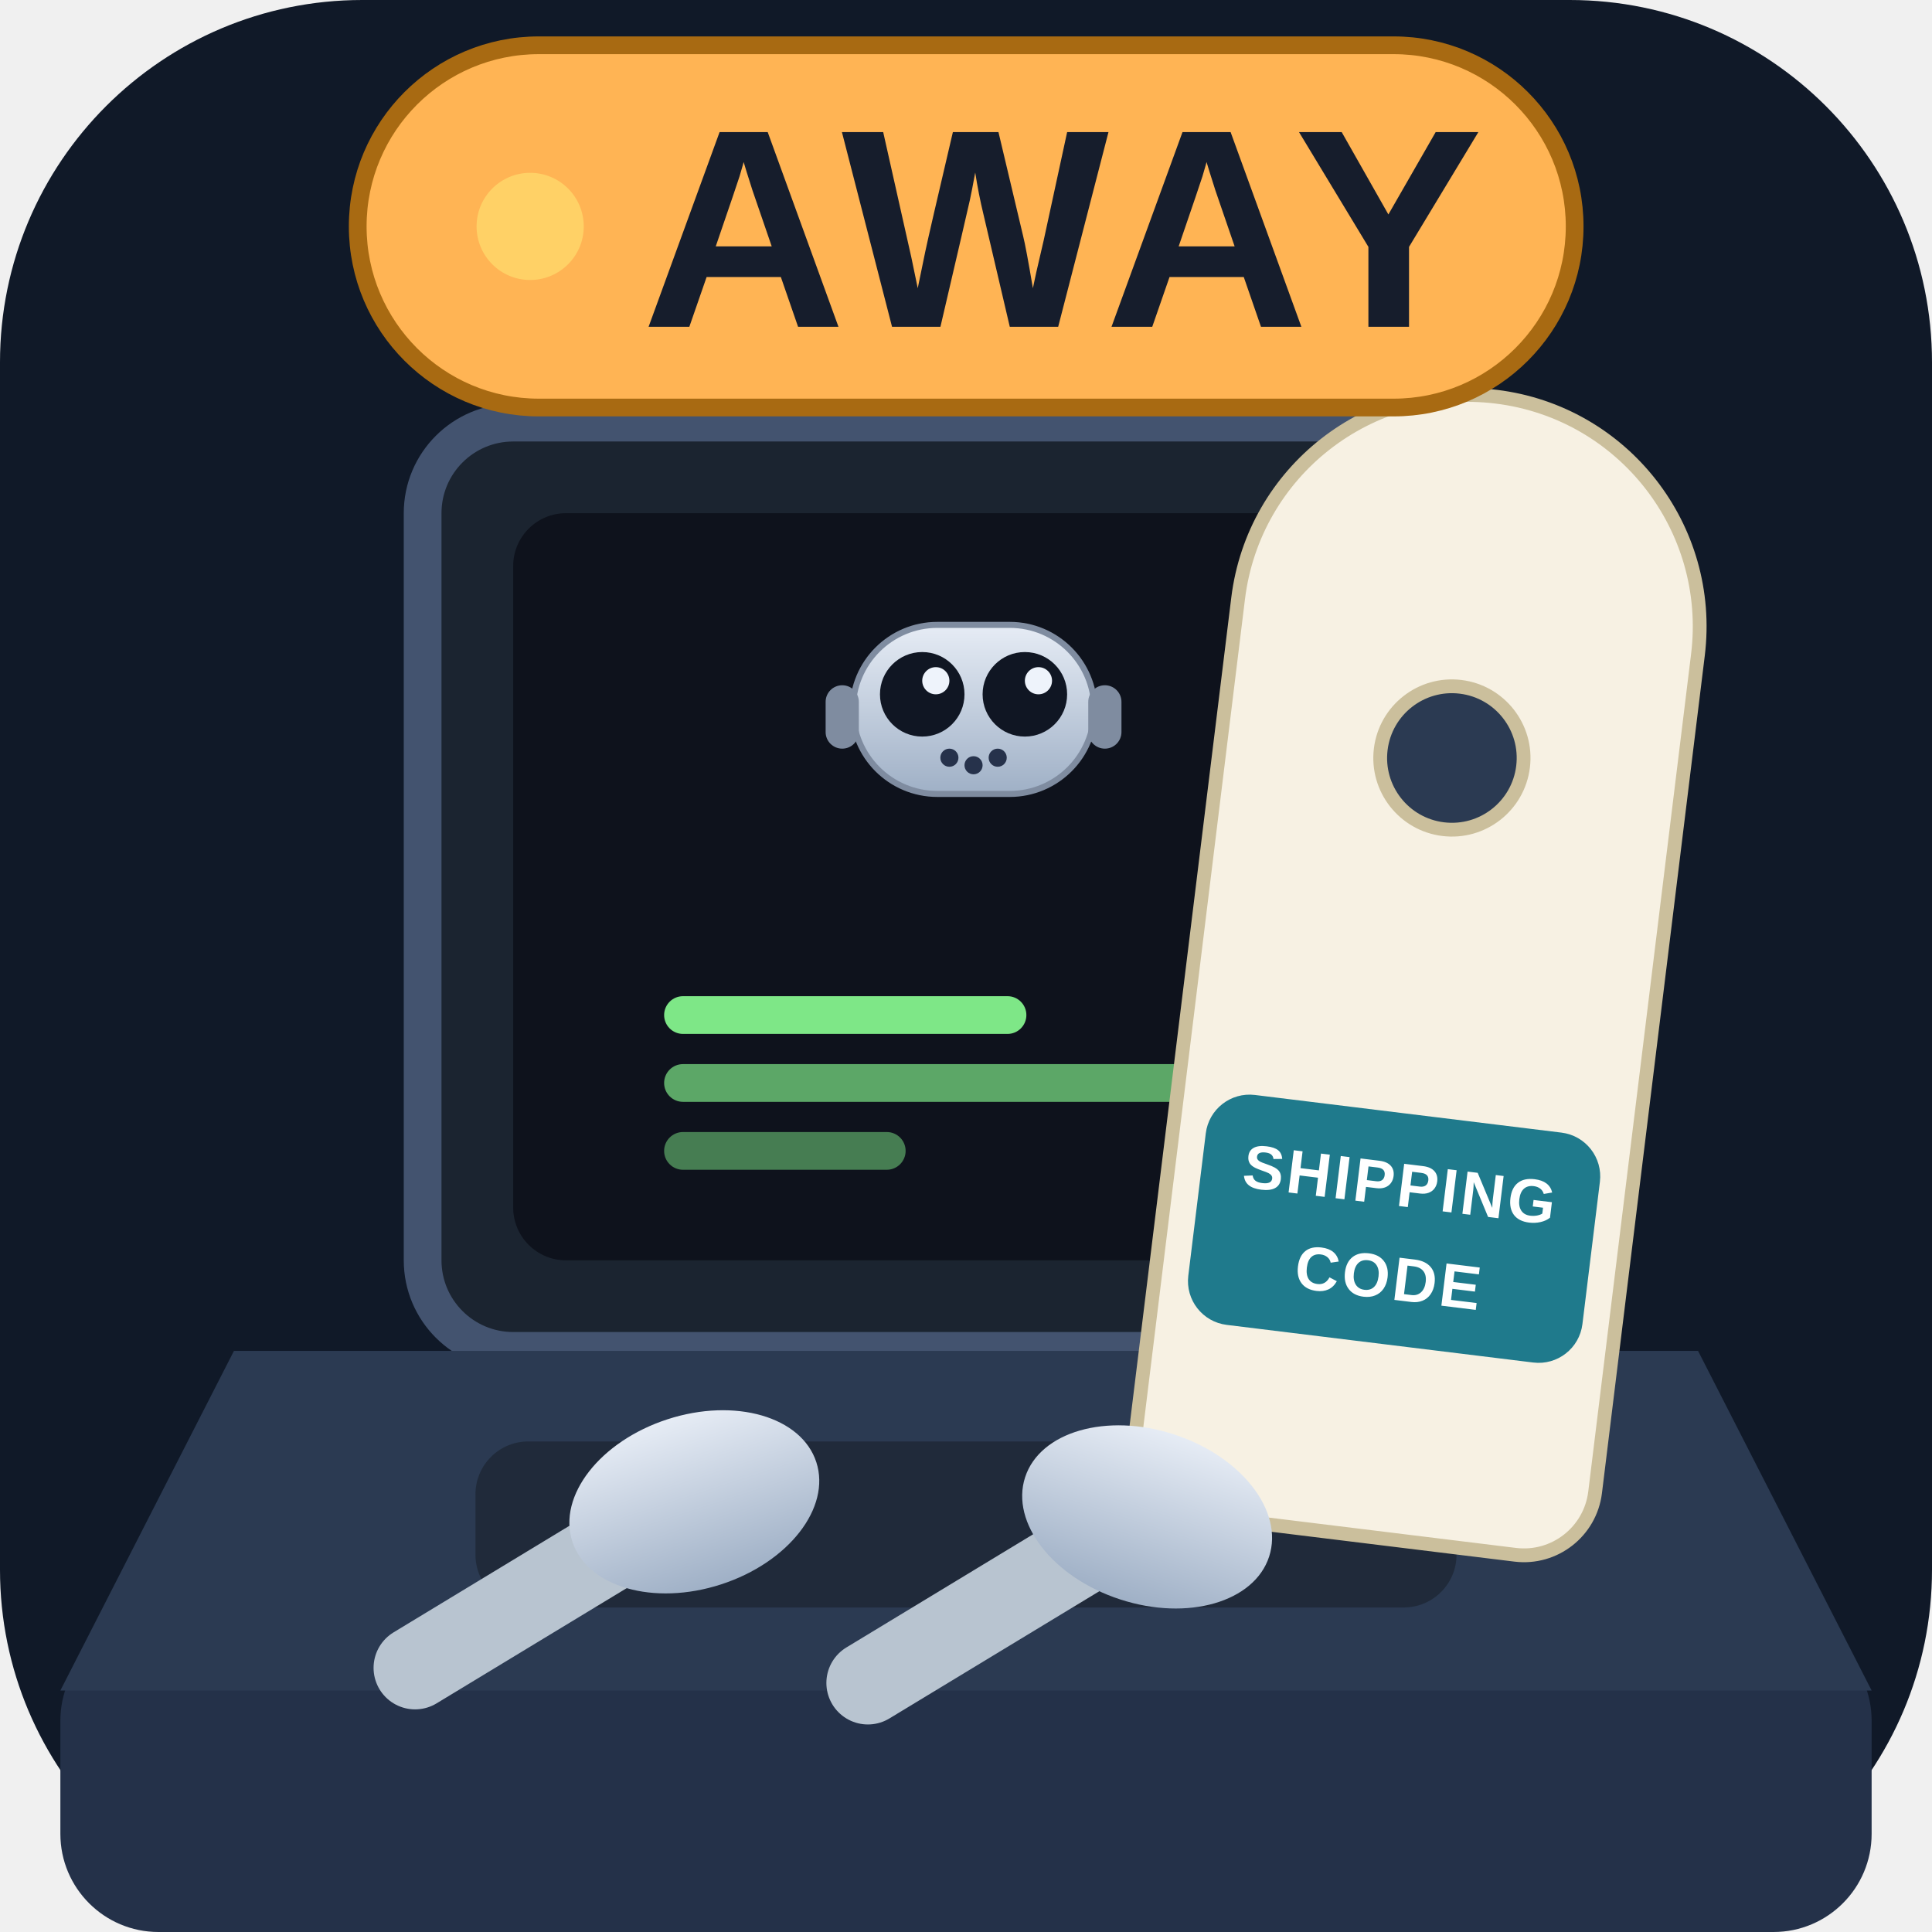
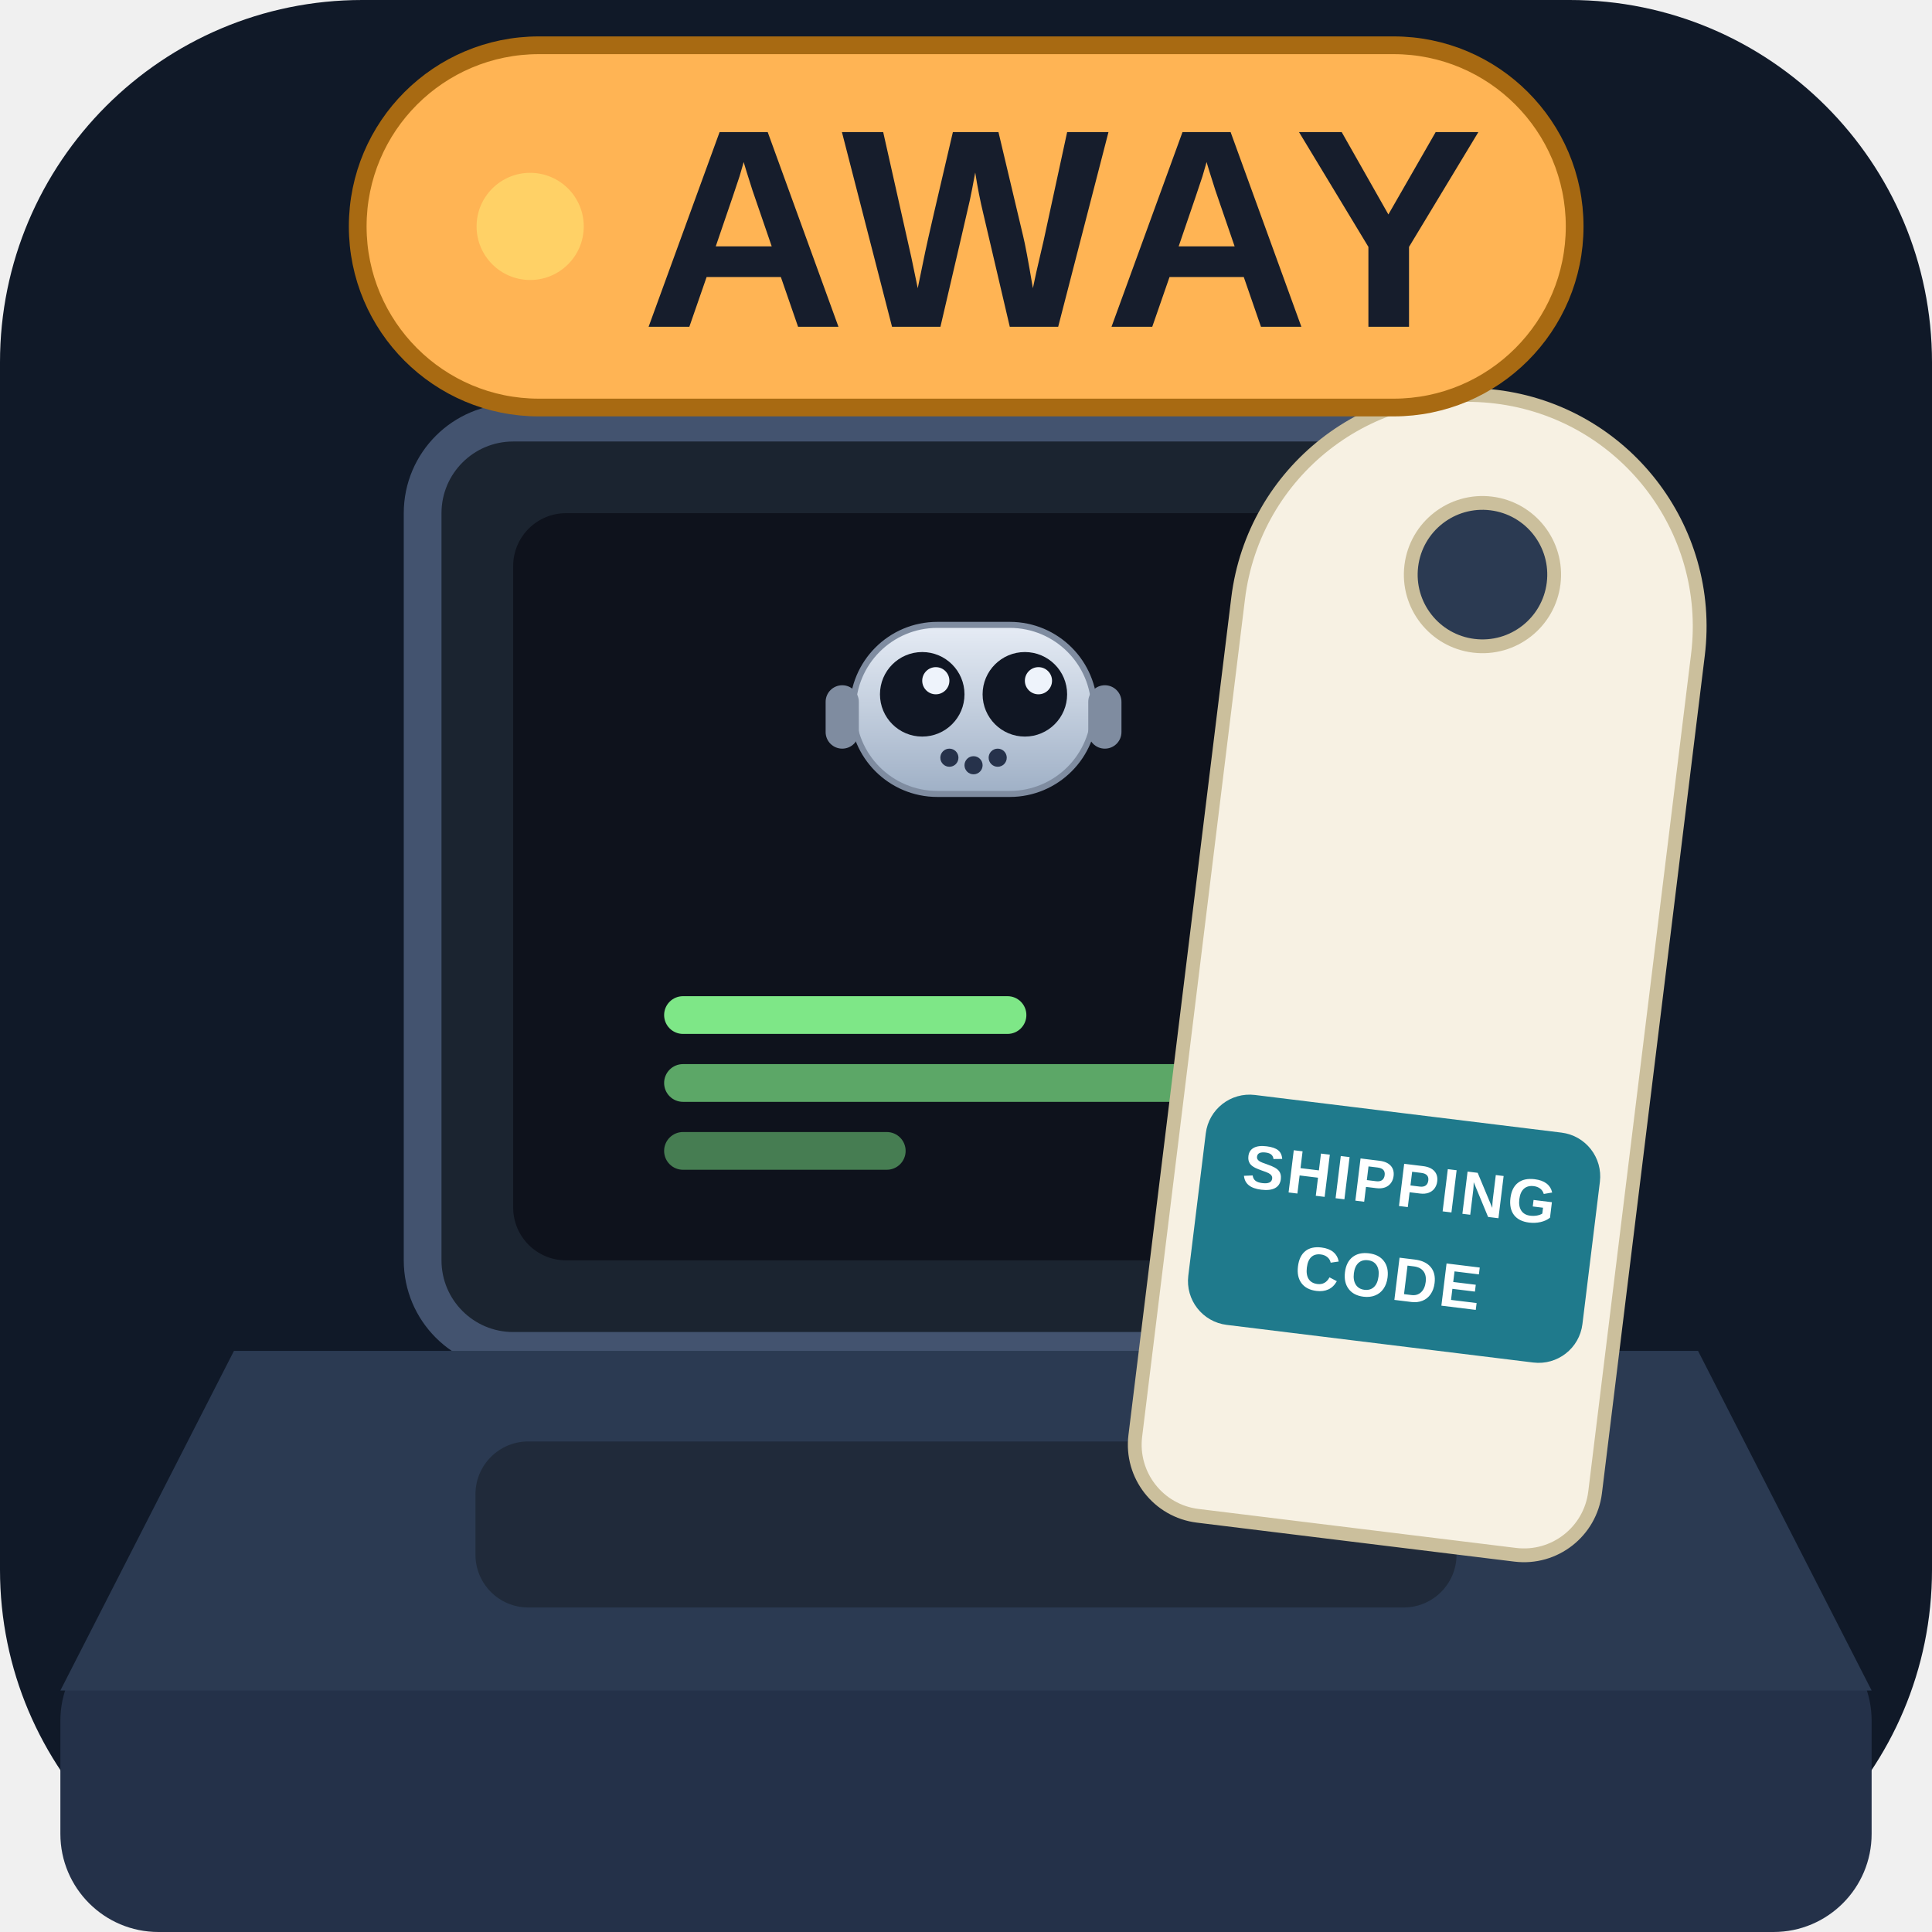
- <svg xmlns="http://www.w3.org/2000/svg" viewBox="0 0 512 512" width="512" height="512">
-   <defs>
+ <svg xmlns="http://www.w3.org/2000/svg" viewBox="0 0 512 512" width="512" height="512" version="1.1" id="svg29">
+   <defs id="defs8">
    <linearGradient id="botZ" x1="0" y1="0" x2="0" y2="1">
-       <stop offset="0" stop-color="#e6ecf5" />
-       <stop offset="1" stop-color="#9fb0c6" />
+       <stop offset="0" stop-color="#e6ecf5" id="stop1" />
+       <stop offset="1" stop-color="#9fb0c6" id="stop2" />
    </linearGradient>
    <linearGradient id="goldZ" x1="0" y1="0" x2="1" y2="1">
-       <stop offset="0" stop-color="#fbeec3" />
-       <stop offset="0.55" stop-color="#d9b25c" />
-       <stop offset="1" stop-color="#8b6a2a" />
+       <stop offset="0" stop-color="#fbeec3" id="stop3" />
+       <stop offset="0.55" stop-color="#d9b25c" id="stop4" />
+       <stop offset="1" stop-color="#8b6a2a" id="stop5" />
    </linearGradient>
    <linearGradient id="steelZ" x1="0" y1="0" x2="1" y2="0">
-       <stop offset="0" stop-color="#f2f5f9" />
-       <stop offset="0.5" stop-color="#b9c4d2" />
-       <stop offset="1" stop-color="#7f8ca0" />
+       <stop offset="0" stop-color="#f2f5f9" id="stop6" />
+       <stop offset="0.5" stop-color="#b9c4d2" id="stop7" />
+       <stop offset="1" stop-color="#7f8ca0" id="stop8" />
    </linearGradient>
  </defs>
-   <rect width="512" height="512" rx="96" fill="#101928" />
-   <rect x="16" y="430" width="480" height="82" rx="26" fill="#243149" />
-   <rect x="112" y="112" width="288" height="246" rx="24" fill="#1b2430" stroke="#43536f" stroke-width="10" />
-   <rect x="136" y="136" width="240" height="198" rx="14" fill="#0e121c" />
-   <path d="M62 358 h388 l46 90 h-480 z" fill="#2b3a52" />
-   <rect x="126" y="382" width="260" height="44" rx="14" fill="#1b2430" opacity="0.7" />
-   <g fill="#7ee787">
-     <rect x="176" y="264" width="96" height="10" rx="5" />
-     <rect x="176" y="282" width="150" height="10" rx="5" opacity="0.7" />
-     <rect x="176" y="300" width="64" height="10" rx="5" opacity="0.5" />
+   <rect width="512" height="512" rx="96" fill="#101928" id="rect8" />
+   <g id="g29">
+     <rect x="16" y="430" width="480" height="82" rx="26" fill="#243149" id="rect9" />
+     <rect x="112" y="112" width="288" height="246" rx="24" fill="#1b2430" stroke="#43536f" stroke-width="10" id="rect10" />
+     <rect x="136" y="136" width="240" height="198" rx="14" fill="#0e121c" id="rect11" />
+     <path d="M62 358 h388 l46 90 h-480 z" fill="#2b3a52" id="path11" />
+     <rect x="126" y="382" width="260" height="44" rx="14" fill="#1b2430" opacity="0.7" id="rect12" />
  </g>
-   <g transform="translate(258 188) scale(0.4) translate(-256 -268)">
-     <rect x="176" y="212" width="160" height="112" rx="56" fill="url(#botZ)" stroke="#7f8ca0" stroke-width="4" />
-     <rect x="158" y="252" width="22" height="42" rx="11" fill="#7f8ca0" />
-     <rect x="332" y="252" width="22" height="42" rx="11" fill="#7f8ca0" />
-     <circle cx="222" cy="258" r="28" fill="#101623" />
-     <circle cx="290" cy="258" r="28" fill="#101623" />
-     <circle cx="231" cy="249" r="9" fill="#eef3fb" />
-     <circle cx="299" cy="249" r="9" fill="#eef3fb" />
-     <g fill="#26324b">
-       <circle cx="240" cy="300" r="6" />
-       <circle cx="256" cy="305" r="6" />
-       <circle cx="272" cy="300" r="6" />
+   <g fill="#7ee787" id="g15">
+     <rect x="176" y="264" width="96" height="10" rx="5" id="rect13" />
+     <rect x="176" y="282" width="150" height="10" rx="5" opacity="0.7" id="rect14" />
+     <rect x="176" y="300" width="64" height="10" rx="5" opacity="0.5" id="rect15" />
+   </g>
+   <g transform="translate(258 188) scale(0.4) translate(-256 -268)" id="g25">
+     <rect x="176" y="212" width="160" height="112" rx="56" fill="url(#botZ)" stroke="#7f8ca0" stroke-width="4" id="rect16" />
+     <rect x="158" y="252" width="22" height="42" rx="11" fill="#7f8ca0" id="rect17" />
+     <rect x="332" y="252" width="22" height="42" rx="11" fill="#7f8ca0" id="rect18" />
+     <circle cx="222" cy="258" r="28" fill="#101623" id="circle18" />
+     <circle cx="290" cy="258" r="28" fill="#101623" id="circle19" />
+     <circle cx="231" cy="249" r="9" fill="#eef3fb" id="circle20" />
+     <circle cx="299" cy="249" r="9" fill="#eef3fb" id="circle21" />
+     <g fill="#26324b" id="g24">
+       <circle cx="240" cy="300" r="6" id="circle22" />
+       <circle cx="256" cy="305" r="6" id="circle23" />
+       <circle cx="272" cy="300" r="6" id="circle24" />
    </g>
  </g>
-   <g transform="translate(378 256.0) rotate(7) scale(0.7307692) translate(-256 -272)">
-     <path d="M256 64 a84 84 0 0 1 84 84 V454 a26 26 0 0 1 -26 26 H198 a26 26 0 0 1 -26 -26 V148 a84 84 0 0 1 84 -84 z" fill="#f7f1e3" stroke="#cbbf9c" stroke-width="5" />
-     <path d="M244 76h24v56h-24z" fill="#f7f1e3" />
-     <rect x="184.0" y="326" width="144.0" height="84.0" rx="16.0" fill="#1f7a8c" />
-     <text x="256" y="359.6" text-anchor="middle" font-family="'Segoe UI',Arial,'DejaVu Sans',sans-serif" font-size="22.4" font-weight="700" letter-spacing="1" fill="#ffffff">SHIPPING</text>
-     <text x="256" y="393.6" text-anchor="middle" font-family="'Segoe UI',Arial,'DejaVu Sans',sans-serif" font-size="22.4" font-weight="700" letter-spacing="1" fill="#ffffff">CODE</text>
-     <circle cx="256" cy="196" r="26" fill="#2b3a52" stroke="#cbbf9c" stroke-width="5" />
+   <g transform="translate(378 256.0) rotate(7) scale(0.7307692) translate(-256 -272)" id="g27">
+     <path d="M256 64 a84 84 0 0 1 84 84 V454 a26 26 0 0 1 -26 26 H198 a26 26 0 0 1 -26 -26 V148 a84 84 0 0 1 84 -84 z" fill="#f7f1e3" stroke="#cbbf9c" stroke-width="5" id="path25" />
+     <rect x="184.0" y="326" width="144.0" height="84.0" rx="16.0" fill="#1f7a8c" id="rect26" />
+     <text x="256" y="359.6" text-anchor="middle" font-family="'Segoe UI',Arial,'DejaVu Sans',sans-serif" font-size="22.4" font-weight="700" letter-spacing="1" fill="#ffffff" id="text26">SHIPPING</text>
+     <text x="256" y="393.6" text-anchor="middle" font-family="'Segoe UI',Arial,'DejaVu Sans',sans-serif" font-size="22.4" font-weight="700" letter-spacing="1" fill="#ffffff" id="text27">CODE</text>
+     <circle cx="258.896" cy="128.644" r="26" fill="#2b3a52" stroke="#cbbf9c" stroke-width="5" id="circle27" />
  </g>
-   <g transform="translate(256.0 60.0) rotate(0.0)">
-     <rect x="-161.2" y="-48.0" width="322.5" height="96.0" rx="48.0" fill="#ffb454" stroke="#a86a12" stroke-width="4.7" />
-     <circle cx="-115.5" cy="0" r="14.2" fill="#ffd166" />
-     <text x="25.5" y="26.6" text-anchor="middle" font-family="'Segoe UI',Arial,'DejaVu Sans',sans-serif" font-size="75.0" font-weight="700" letter-spacing="3" fill="#161d2c">AWAY</text>
+   <g transform="translate(256.0 60.0) rotate(0.0)" id="g28">
+     <rect x="-161.2" y="-48.0" width="322.5" height="96.0" rx="48.0" fill="#ffb454" stroke="#a86a12" stroke-width="4.7" id="rect27" />
+     <circle cx="-115.5" cy="0" r="14.2" fill="#ffd166" id="circle28" />
+     <text x="25.5" y="26.6" text-anchor="middle" font-family="'Segoe UI',Arial,'DejaVu Sans',sans-serif" font-size="75.0" font-weight="700" letter-spacing="3" fill="#161d2c" id="text28">AWAY</text>
  </g>
-   <path d="M110 442 L176 402" stroke="#b8c4d0" stroke-width="22" stroke-linecap="round" />
-   <ellipse cx="184" cy="398" rx="34" ry="23" transform="rotate(-18 184 398)" fill="url(#botZ)" />
-   <path d="M230 446 L296 406" stroke="#b8c4d0" stroke-width="22" stroke-linecap="round" />
-   <ellipse cx="304" cy="402" rx="34" ry="23" transform="rotate(18 304 402)" fill="url(#botZ)" />
</svg>
